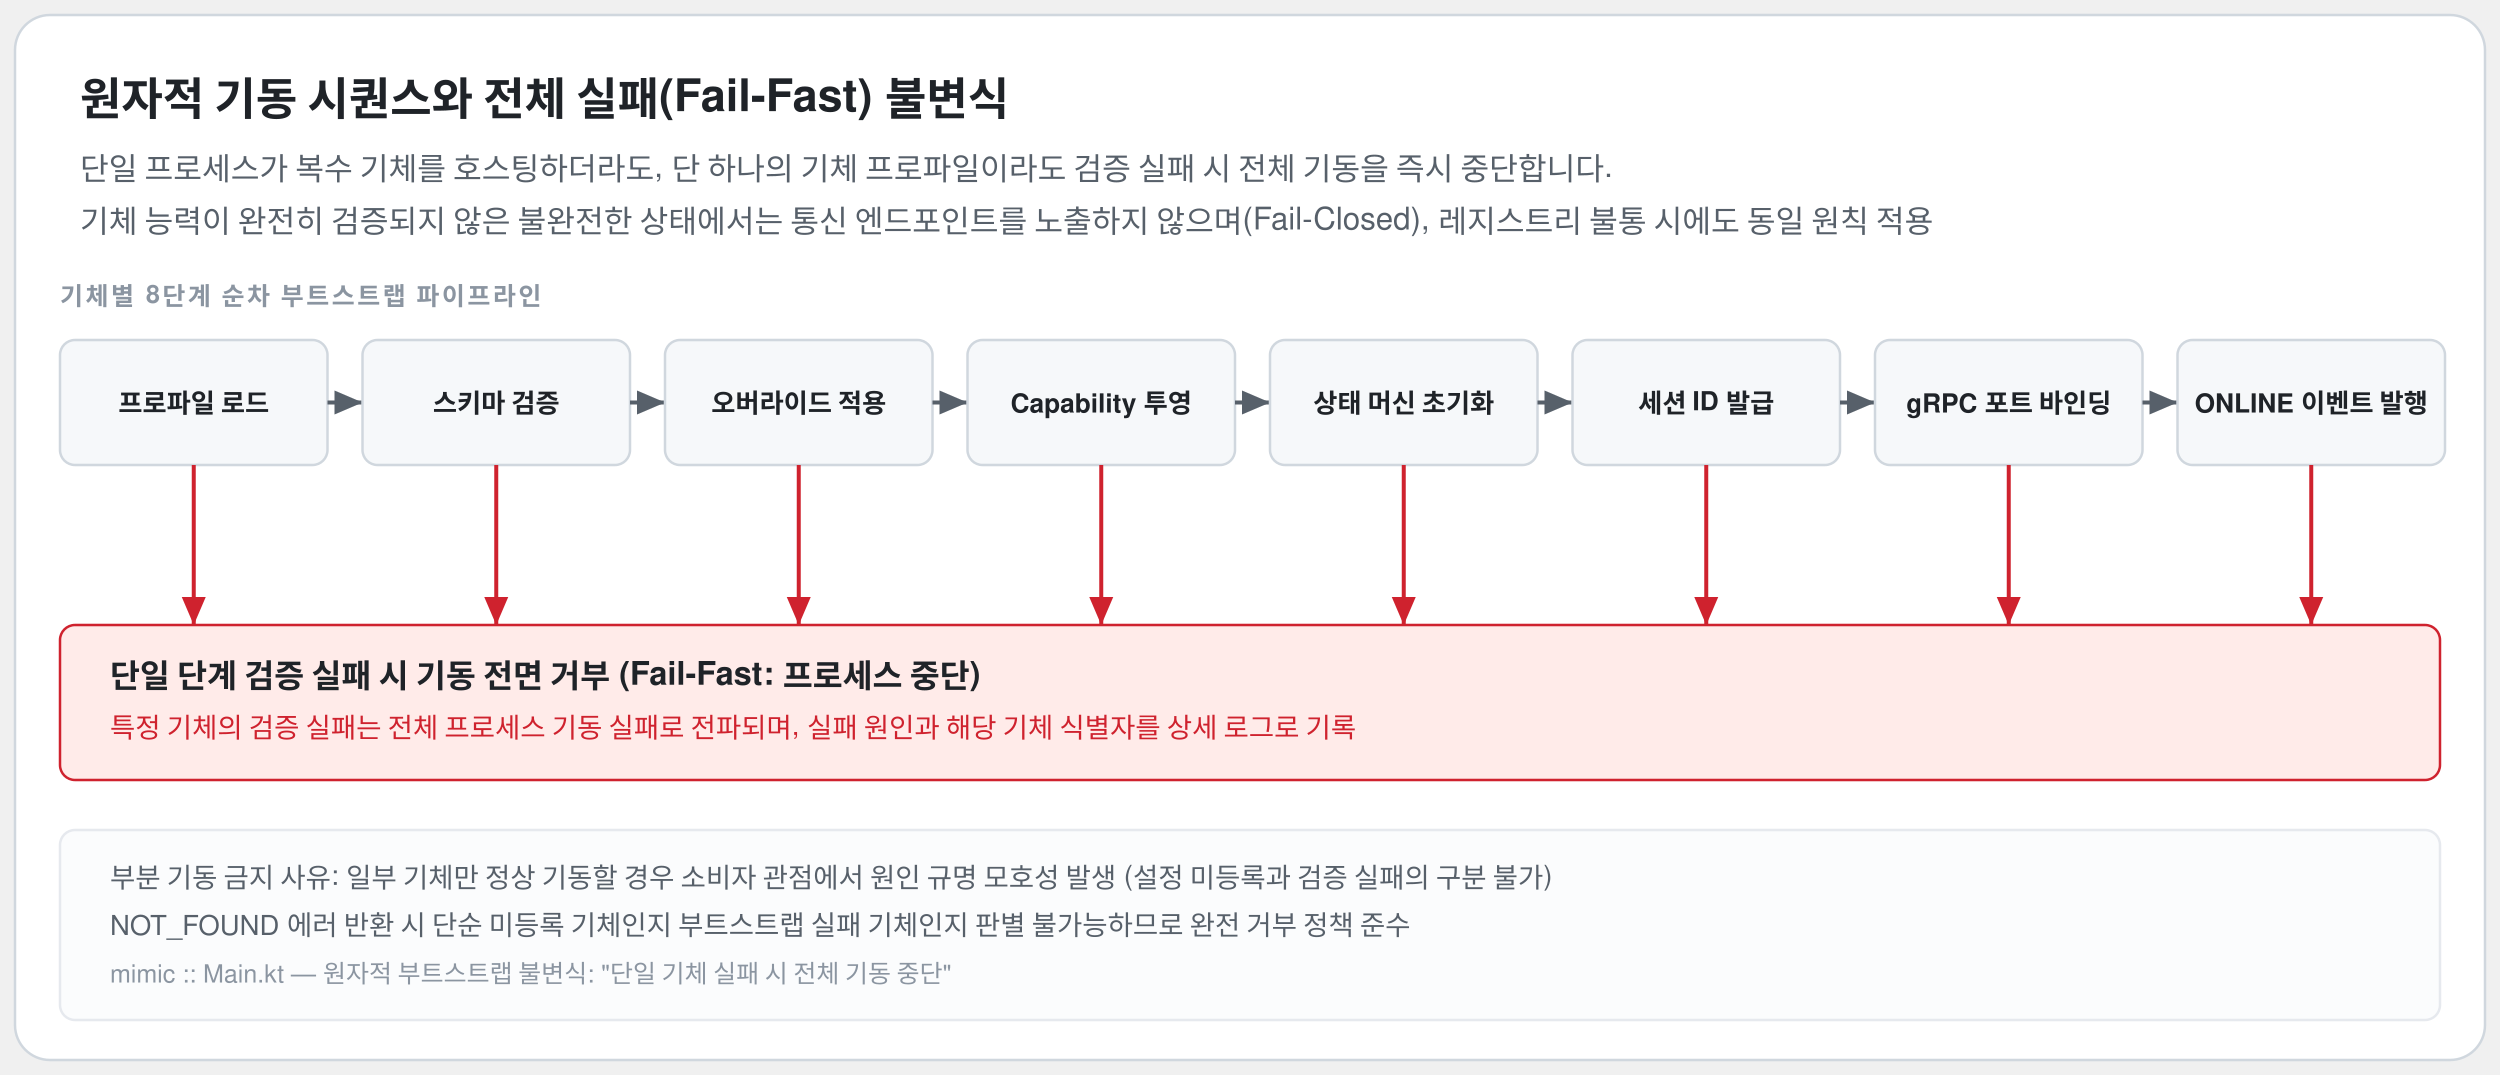
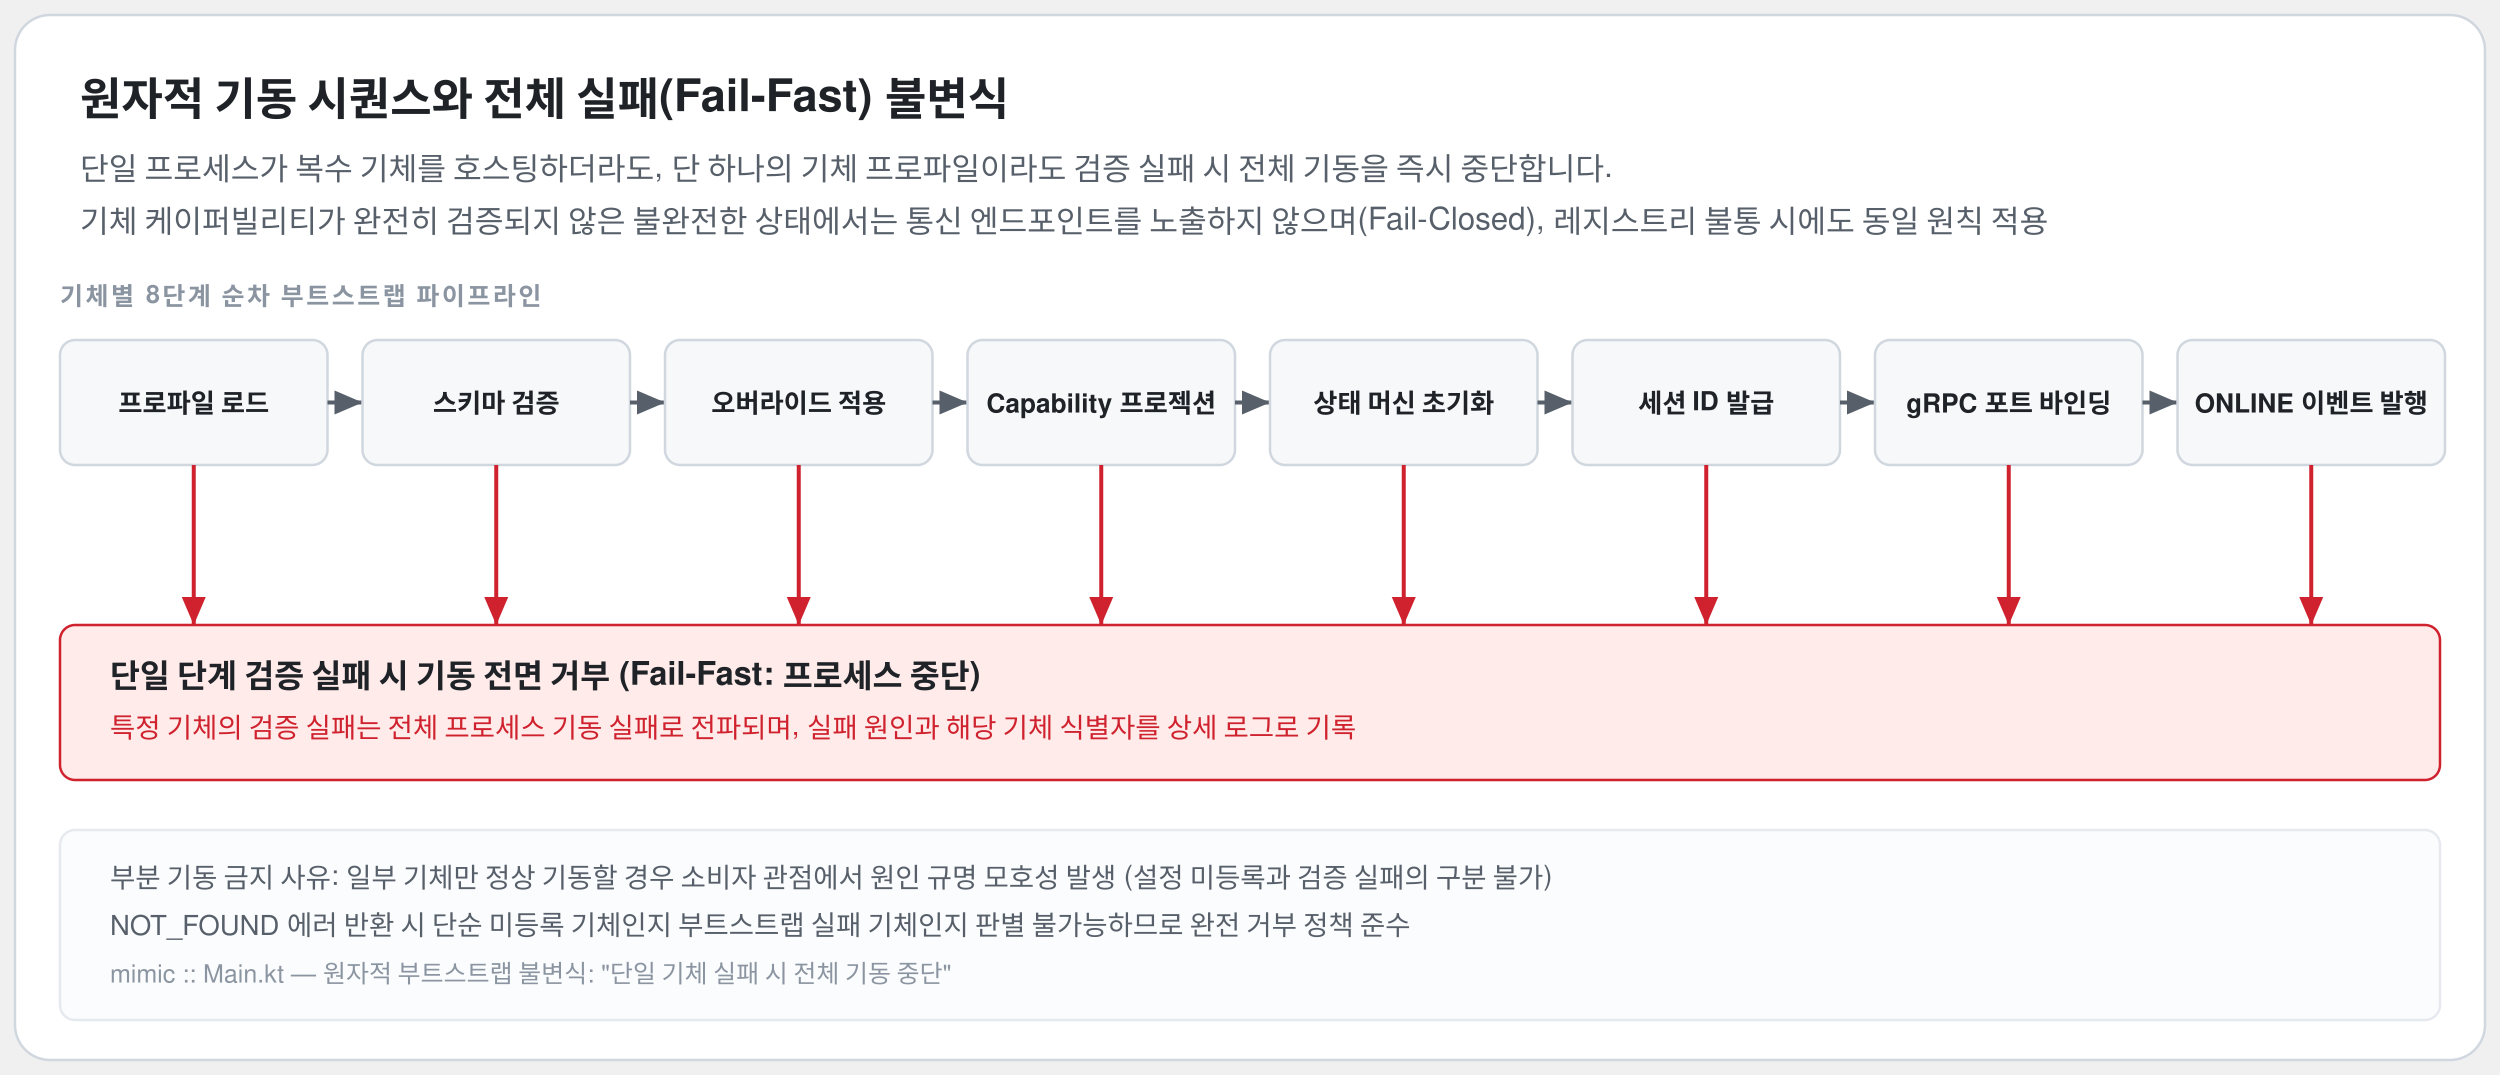
<svg xmlns="http://www.w3.org/2000/svg" width="1000" height="430" viewBox="0 0 1000 430" font-family="Malgun Gothic,Apple SD Gothic Neo,Noto Sans KR,Segoe UI,-apple-system,Helvetica,Arial,sans-serif">
  <defs>
    <marker id="am" markerWidth="9" markerHeight="9" refX="7" refY="3" orient="auto">
      <path d="M0,0 L7,3 L0,6 Z" fill="#57606a" />
    </marker>
    <marker id="ad" markerWidth="9" markerHeight="9" refX="7" refY="3" orient="auto">
      <path d="M0,0 L7,3 L0,6 Z" fill="#cf222e" />
    </marker>
  </defs>
  <rect x="6" y="6" width="988" height="418" rx="14" fill="#ffffff" stroke="#d0d7de" />
  <text x="32" y="46" font-size="18" font-weight="600" fill="#1f2328">원자적 기동 시퀀스와 전체 실패(Fail-Fast) 불변식</text>
  <text x="32" y="72" font-size="12.5" fill="#57606a">단일 프로세스가 복수 기체를 호스팅하더라도, 단 하나의 기체 프로파일이라도 검증 실패 시 전체 기동을 즉시 중단합니다.</text>
-   <text x="32" y="93" font-size="12.5" fill="#57606a">기체 능력이 완전히 검증되지 않은 불완전한 상태에서는 통신 엔드포인트를 노출하지 않으며(Fail-Closed), 레지스트리 불통 시에도 동일 원칙 적용</text>
+   <text x="32" y="93" font-size="12.5" fill="#57606a">기체 케이퍼빌리티가 완전히 검증되지 않은 불완전한 상태에서는 통신 엔드포인트를 노출하지 않으며(Fail-Closed), 레지스트리 불통 시에도 동일 원칙 적용</text>
  <text x="24" y="122" font-size="10" font-weight="700" letter-spacing="1" fill="#8b95a1">기체별 8단계 순차 부트스트랩 파이프라인</text>
  <rect x="24" y="136" width="107" height="50" rx="6" fill="#f6f8fa" stroke="#d0d7de" />
  <text x="77.5" y="165" font-size="10.5" font-weight="600" text-anchor="middle" fill="#1f2328">프로파일 로드</text>
  <polyline points="131,161 145,161" fill="none" stroke="#57606a" stroke-width="1.6" marker-end="url(#am)" />
  <polyline points="77.5,186 77.5,250" fill="none" stroke="#cf222e" stroke-width="1.6" marker-end="url(#ad)" />
  <rect x="145" y="136" width="107" height="50" rx="6" fill="#f6f8fa" stroke="#d0d7de" />
  <text x="198.5" y="165" font-size="10.5" font-weight="600" text-anchor="middle" fill="#1f2328">스키마 검증</text>
  <polyline points="252,161 266,161" fill="none" stroke="#57606a" stroke-width="1.6" marker-end="url(#am)" />
  <polyline points="198.5,186 198.5,250" fill="none" stroke="#cf222e" stroke-width="1.6" marker-end="url(#ad)" />
  <rect x="266" y="136" width="107" height="50" rx="6" fill="#f6f8fa" stroke="#d0d7de" />
  <text x="319.5" y="165" font-size="10.5" font-weight="600" text-anchor="middle" fill="#1f2328">오버라이드 적용</text>
  <polyline points="373,161 387,161" fill="none" stroke="#57606a" stroke-width="1.6" marker-end="url(#am)" />
  <polyline points="319.5,186 319.5,250" fill="none" stroke="#cf222e" stroke-width="1.6" marker-end="url(#ad)" />
  <rect x="387" y="136" width="107" height="50" rx="6" fill="#f6f8fa" stroke="#d0d7de" />
-   <text x="440.5" y="165" font-size="10.5" font-weight="600" text-anchor="middle" fill="#1f2328">Capability 투영</text>
+   <text x="440.5" y="165" font-size="10.5" font-weight="600" text-anchor="middle" fill="#1f2328">Capability 프로젝션</text>
  <polyline points="494,161 508,161" fill="none" stroke="#57606a" stroke-width="1.6" marker-end="url(#am)" />
  <polyline points="440.5,186 440.5,250" fill="none" stroke="#cf222e" stroke-width="1.6" marker-end="url(#ad)" />
  <rect x="508" y="136" width="107" height="50" rx="6" fill="#f6f8fa" stroke="#d0d7de" />
  <text x="561.5" y="165" font-size="10.5" font-weight="600" text-anchor="middle" fill="#1f2328">상태 머신 초기화</text>
  <polyline points="615,161 629,161" fill="none" stroke="#57606a" stroke-width="1.6" marker-end="url(#am)" />
  <polyline points="561.5,186 561.5,250" fill="none" stroke="#cf222e" stroke-width="1.6" marker-end="url(#ad)" />
  <rect x="629" y="136" width="107" height="50" rx="6" fill="#f6f8fa" stroke="#d0d7de" />
  <text x="682.5" y="165" font-size="10.5" font-weight="600" text-anchor="middle" fill="#1f2328">세션 ID 발급</text>
  <polyline points="736,161 750,161" fill="none" stroke="#57606a" stroke-width="1.6" marker-end="url(#am)" />
  <polyline points="682.5,186 682.5,250" fill="none" stroke="#cf222e" stroke-width="1.6" marker-end="url(#ad)" />
  <rect x="750" y="136" width="107" height="50" rx="6" fill="#f6f8fa" stroke="#d0d7de" />
  <text x="803.5" y="165" font-size="10.5" font-weight="600" text-anchor="middle" fill="#1f2328">gRPC 포트 바인딩</text>
  <polyline points="857,161 871,161" fill="none" stroke="#57606a" stroke-width="1.6" marker-end="url(#am)" />
  <polyline points="803.5,186 803.5,250" fill="none" stroke="#cf222e" stroke-width="1.6" marker-end="url(#ad)" />
  <rect x="871" y="136" width="107" height="50" rx="6" fill="#f6f8fa" stroke="#d0d7de" />
  <text x="924.5" y="165" font-size="10.5" font-weight="600" text-anchor="middle" fill="#1f2328">ONLINE 이벤트 발행</text>
  <polyline points="924.5,186 924.5,250" fill="none" stroke="#cf222e" stroke-width="1.6" marker-end="url(#ad)" />
  <rect x="24" y="250" width="952" height="62" rx="6" fill="#ffebe9" stroke="#cf222e" />
  <text x="44" y="275" font-size="13" font-weight="600" fill="#1f2328">단일 단계 검증 실패 시 기동 전면 거부 (Fail-Fast: 프로세스 중단)</text>
  <text x="44" y="295" font-size="11" fill="#cf222e">특정 기체의 검증 실패는 전체 프로세스 기동 실패로 전파되며, 실패 원인과 해당 기체 식별자를 상세 로그로 기록</text>
  <rect x="24" y="332" width="952" height="76" rx="6" fill="#fbfcfd" stroke="#e6e9ee" />
  <text x="44" y="355" font-size="11" fill="#57606a">부분 기동 금지 사유: 일부 기체만 정상 기동할 경우 소비자 관점에서 원인 규명 모호성 발생 (설정 미등록과 검증 실패의 구분 불가)</text>
  <text x="44" y="374" font-size="11" fill="#57606a">NOT_FOUND 에러 반환 시 단순 미등록 기체인지 부트스트랩 실패 기체인지 판별 불가능하므로 완전 거부 정책 준수</text>
  <text x="44" y="393" font-size="10" fill="#8b95a1">mimic :: Main.kt — 원자적 부트스트랩 불변식: "단일 기체 실패 시 전체 기동 중단"</text>
</svg>
